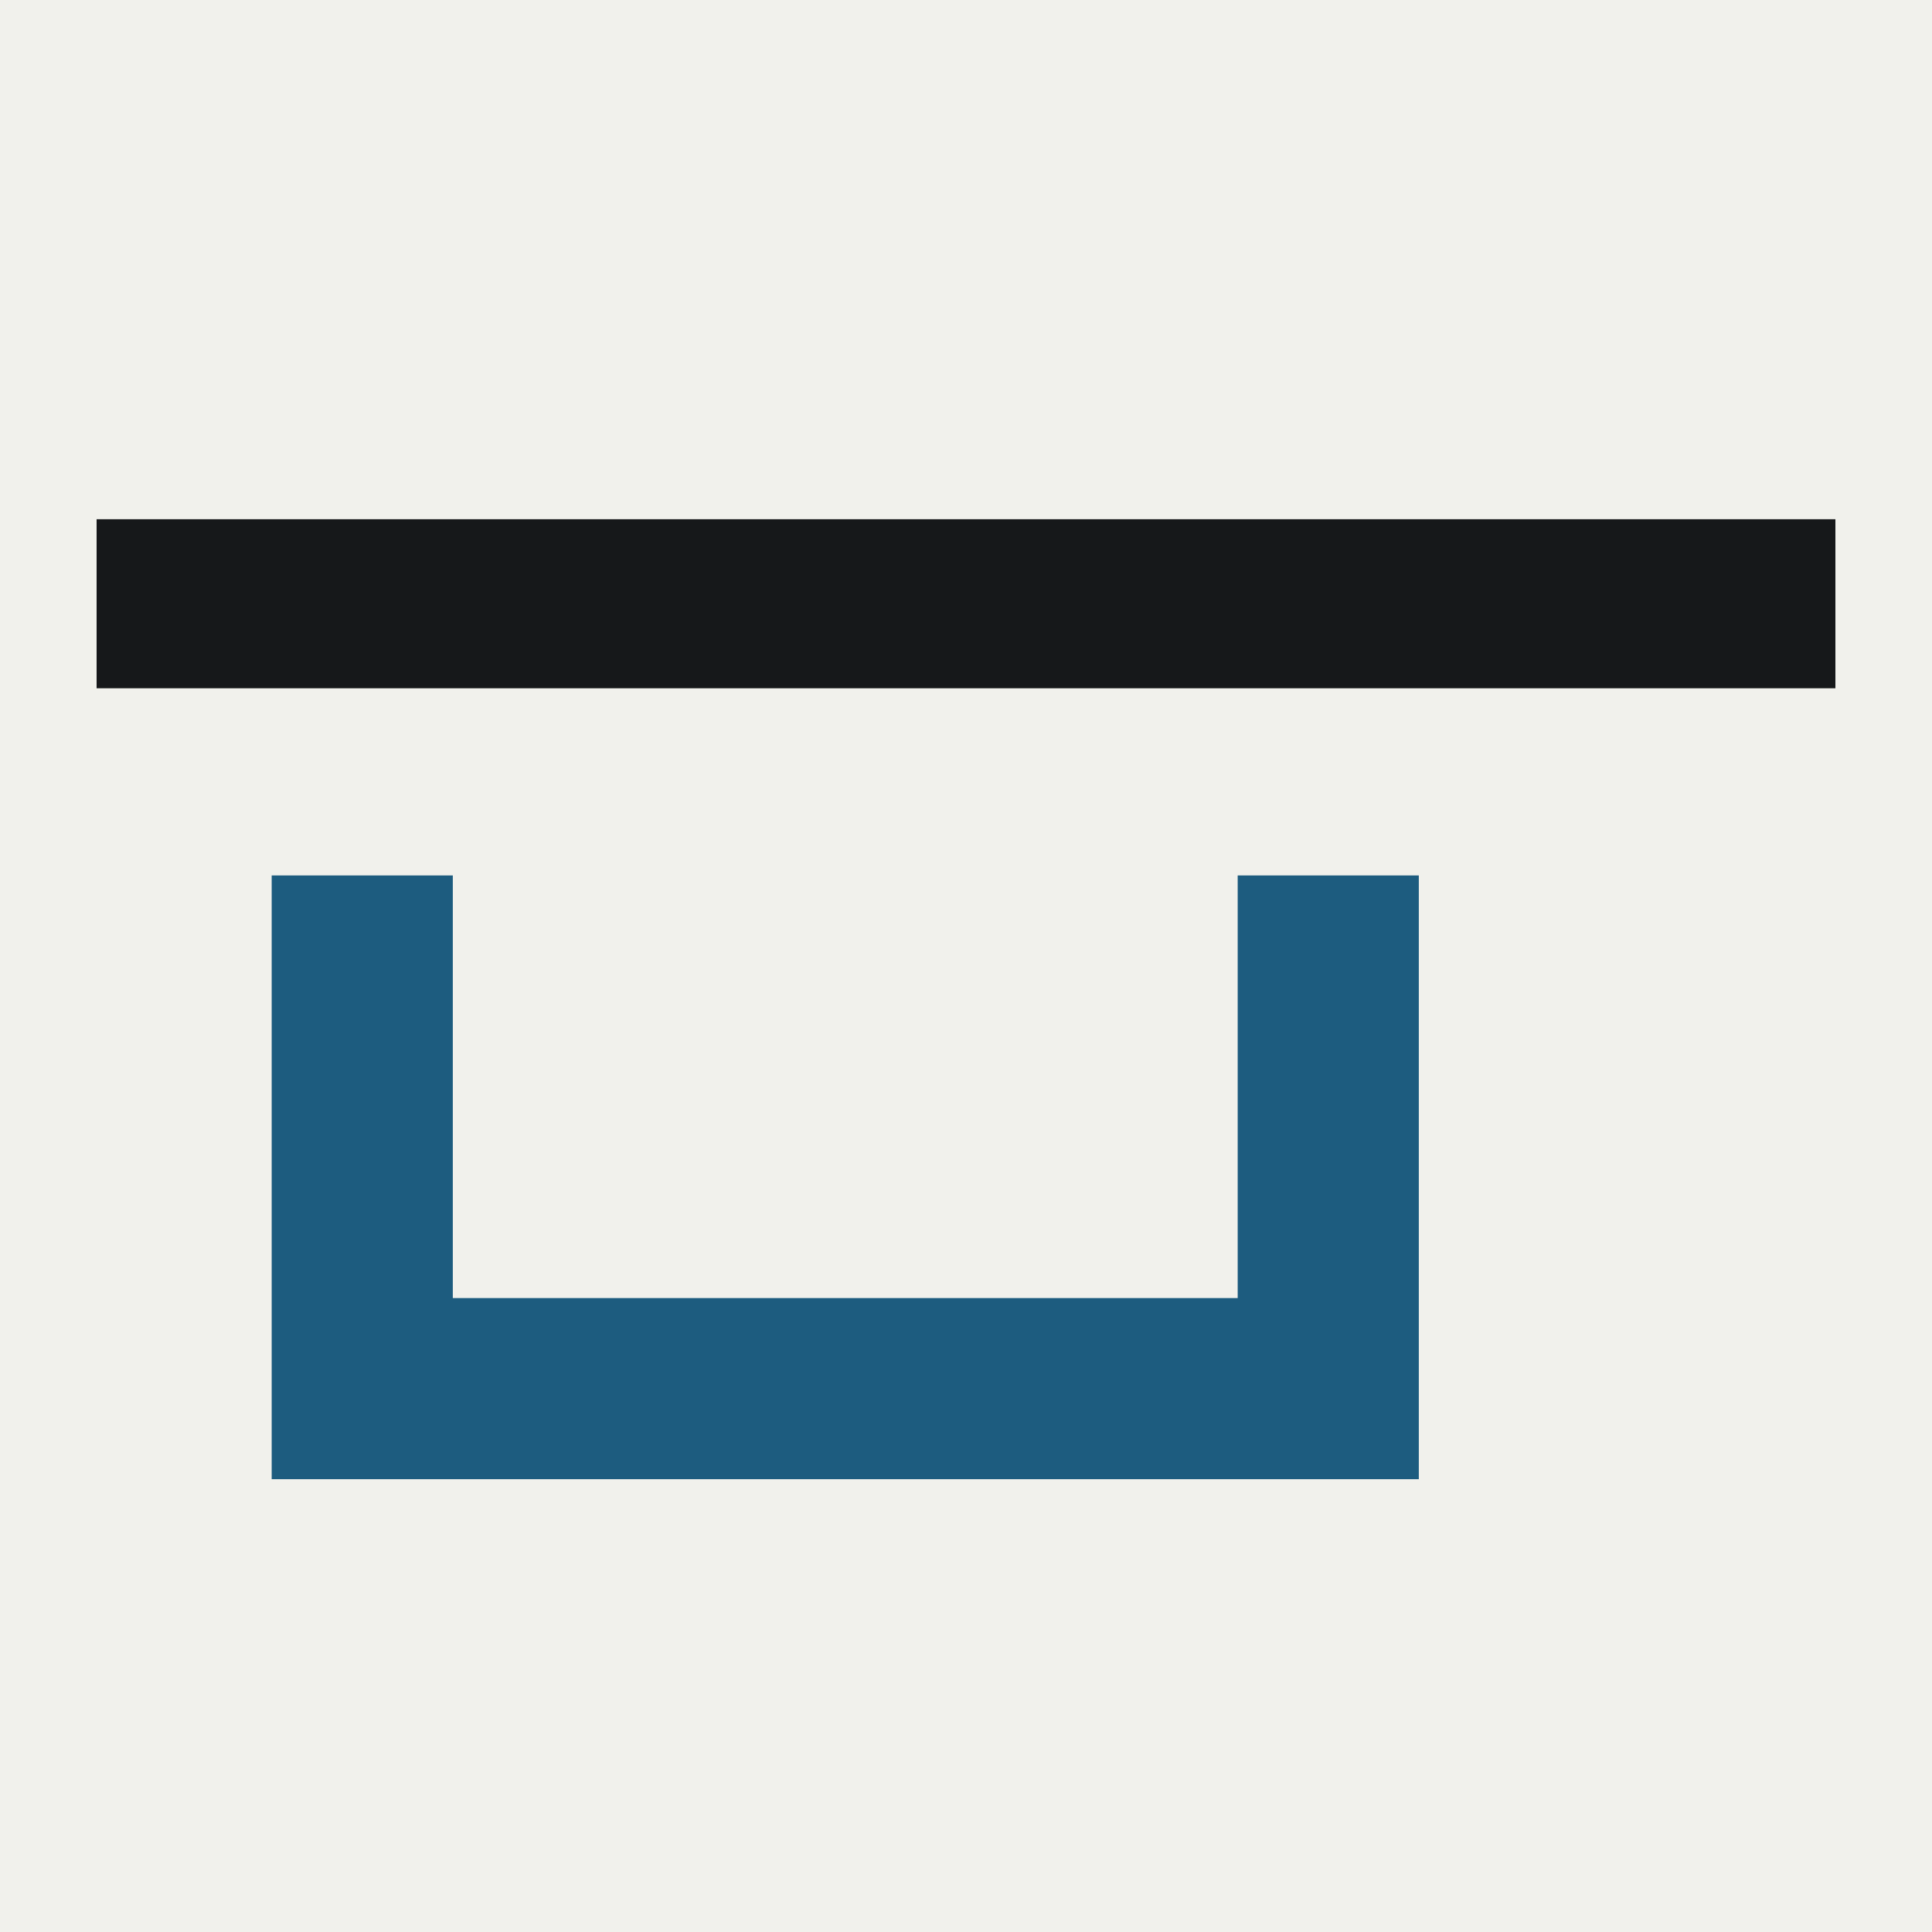
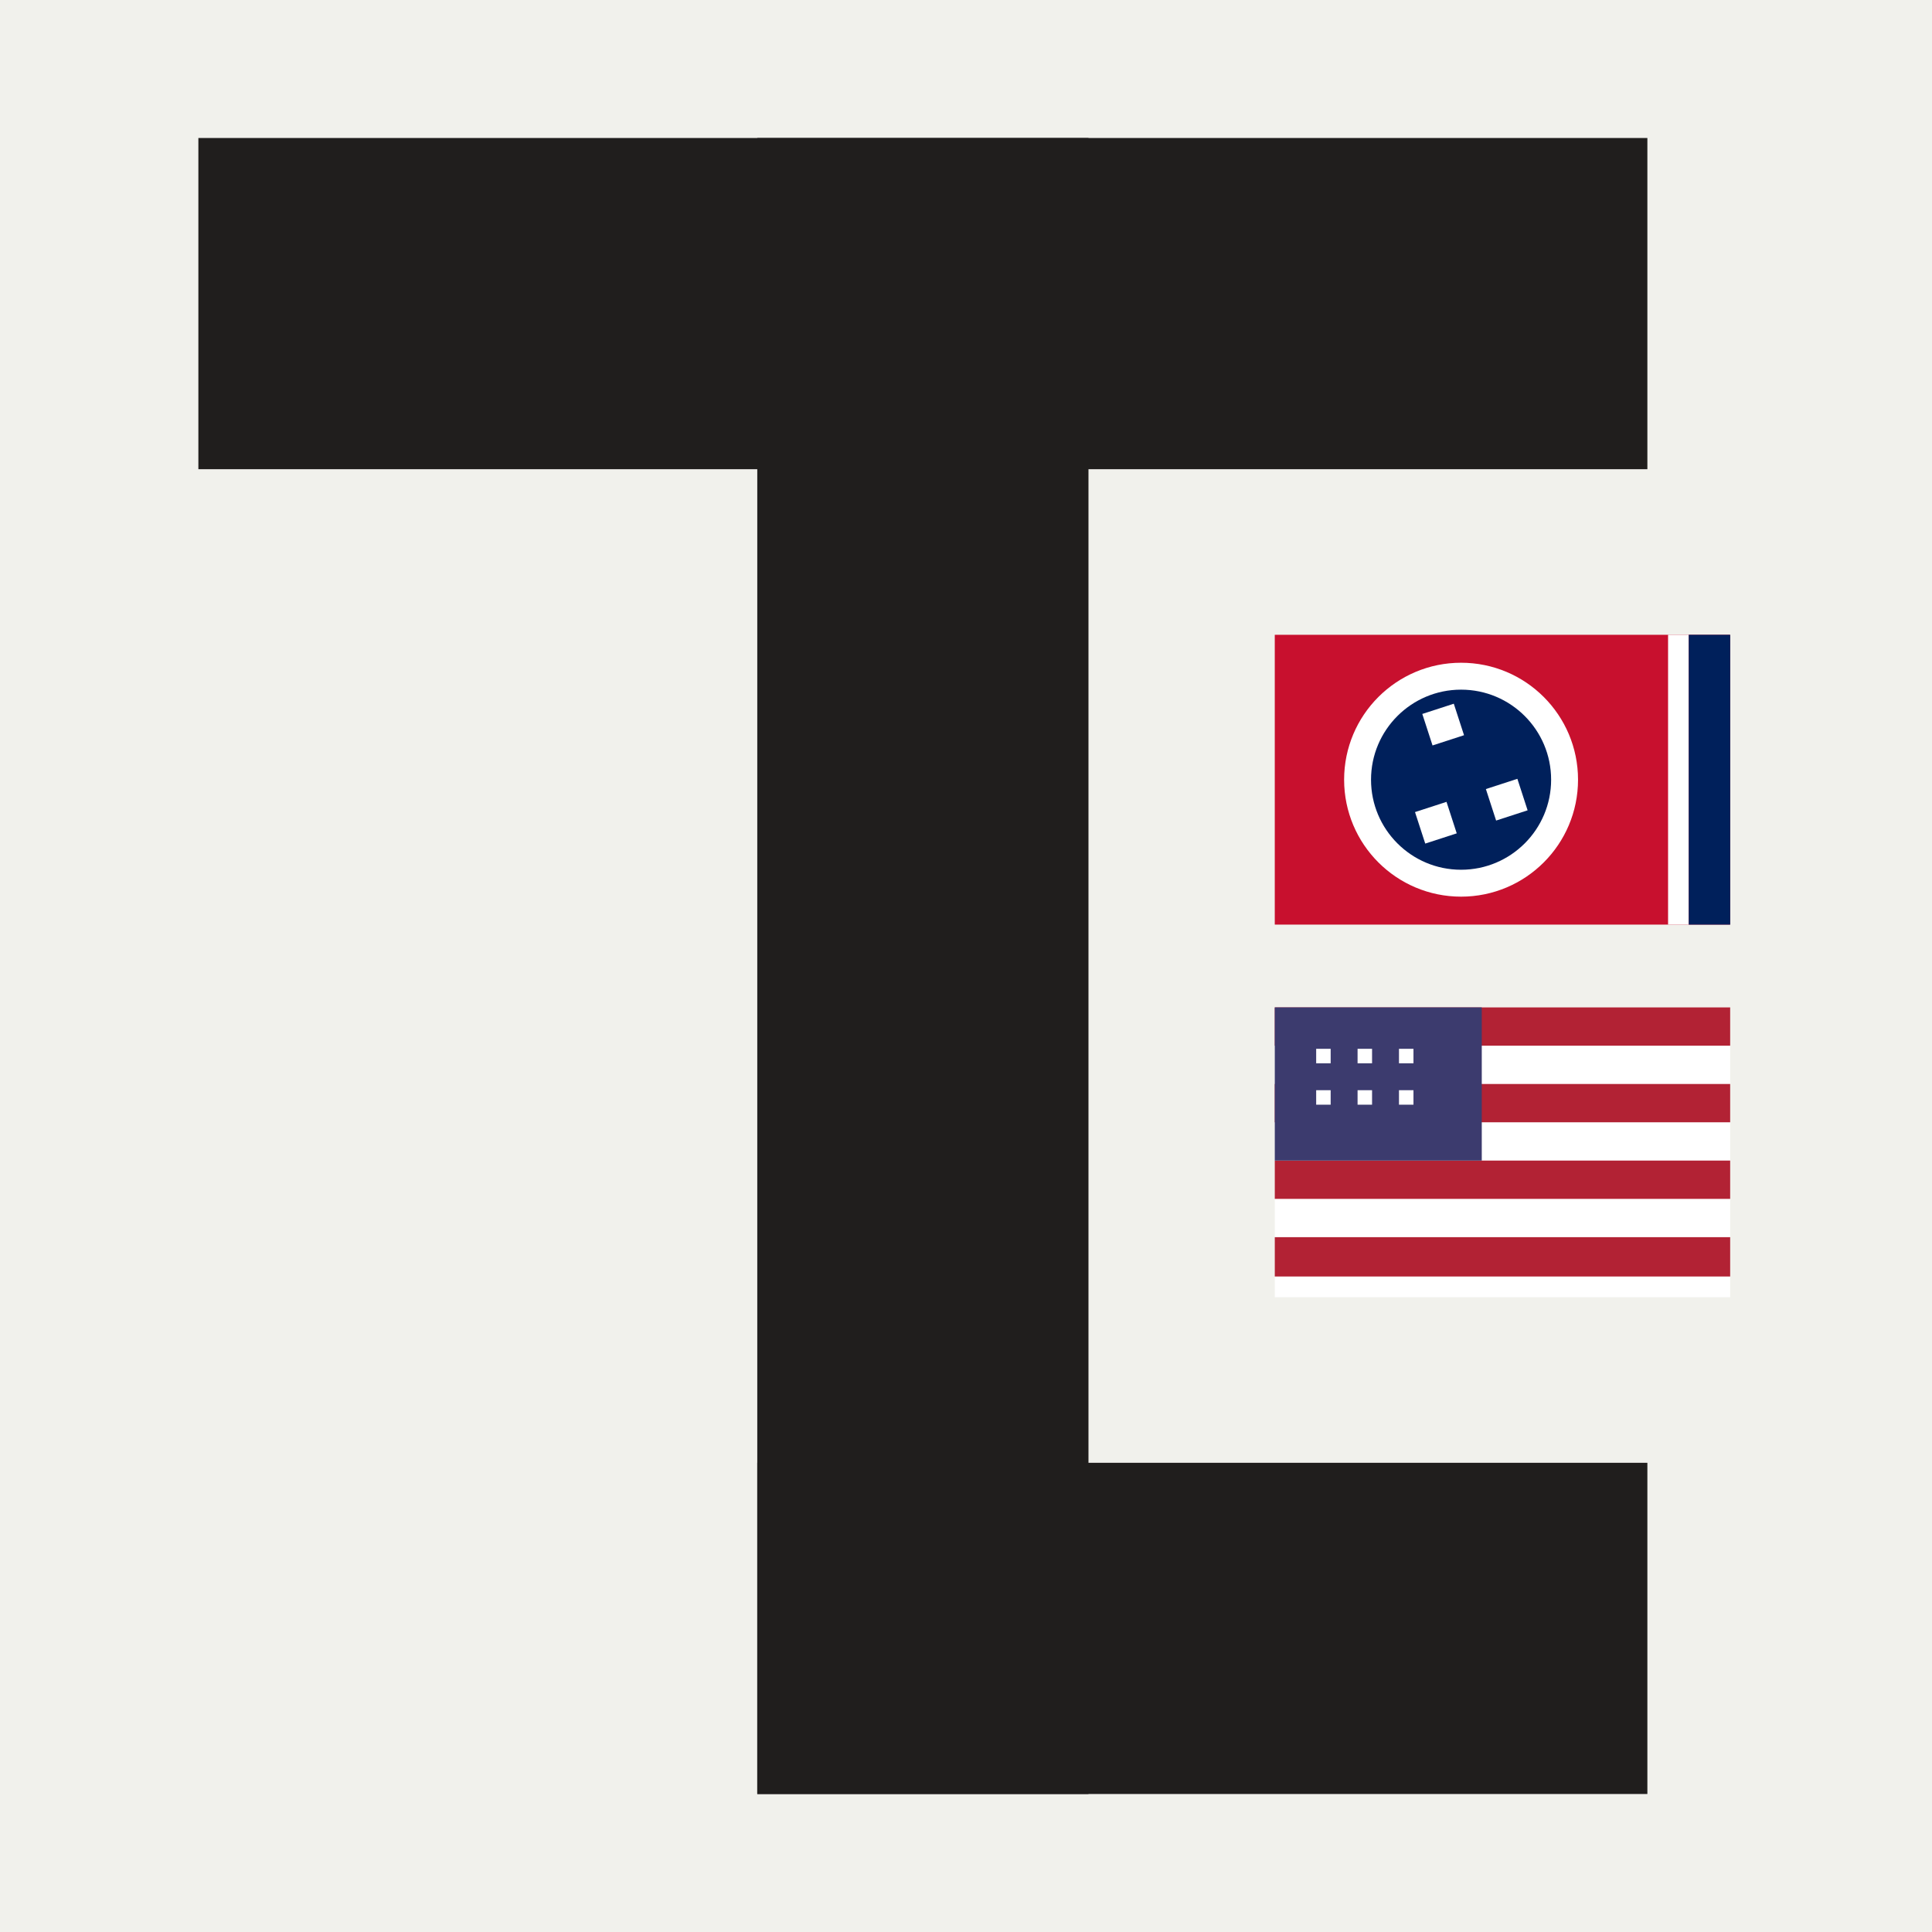
- <svg xmlns="http://www.w3.org/2000/svg" viewBox="0 0 32 32">
-   <rect width="32" height="32" fill="#f1f1ec" />
-   <g fill="none" stroke-linecap="square">
-     <path d="M3 10H29" stroke="#16181a" stroke-width="2.8" />
-     <path d="M6 16V23H22V16" stroke="#1d5c7f" stroke-width="3" />
+ <svg xmlns="http://www.w3.org/2000/svg" viewBox="0 0 112 112">
+   <rect width="112" height="112" fill="#f1f1ec" />
+   <g transform="translate(-6.5,-4) scale(1.2)">
+     <rect x="15" y="10" width="70" height="16" fill="#201e1d" />
+     <rect x="42" y="10" width="16" height="80" fill="#201e1d" />
+     <rect x="42" y="74" width="43" height="16" fill="#201e1d" />
+     <rect x="67" y="34" width="22" height="14" fill="#C8102E" />
+     <rect x="86" y="34" width="1" height="14" fill="#fff" />
+     <rect x="87" y="34" width="2" height="14" fill="#00205B" />
+     <circle cx="76" cy="41" r="5" fill="#00205B" stroke="#fff" stroke-width="1.3" />
+     <g transform="rotate(-18 76 41)">
+       <rect x="75.2" y="37.4" width="1.6" height="1.6" fill="#fff" />
+       <rect x="73.4" y="41.8" width="1.6" height="1.6" fill="#fff" />
+       <rect x="77" y="41.8" width="1.6" height="1.6" fill="#fff" />
+     </g>
+     <rect x="67" y="52" width="22" height="14" fill="#fff" />
+     <rect x="67" y="52" width="22" height="1.85" fill="#B22234" />
+     <rect x="67" y="55.7" width="22" height="1.85" fill="#B22234" />
+     <rect x="67" y="59.4" width="22" height="1.85" fill="#B22234" />
+     <rect x="67" y="63.1" width="22" height="1.9" fill="#B22234" />
+     <rect x="67" y="52" width="10" height="7.4" fill="#3C3B6E" />
+     <rect x="69" y="54" width="0.7" height="0.7" fill="#fff" />
+     <rect x="71" y="54" width="0.7" height="0.7" fill="#fff" />
+     <rect x="73" y="54" width="0.7" height="0.7" fill="#fff" />
+     <rect x="69" y="56" width="0.7" height="0.7" fill="#fff" />
+     <rect x="71" y="56" width="0.7" height="0.7" fill="#fff" />
+     <rect x="73" y="56" width="0.7" height="0.7" fill="#fff" />
  </g>
</svg>
